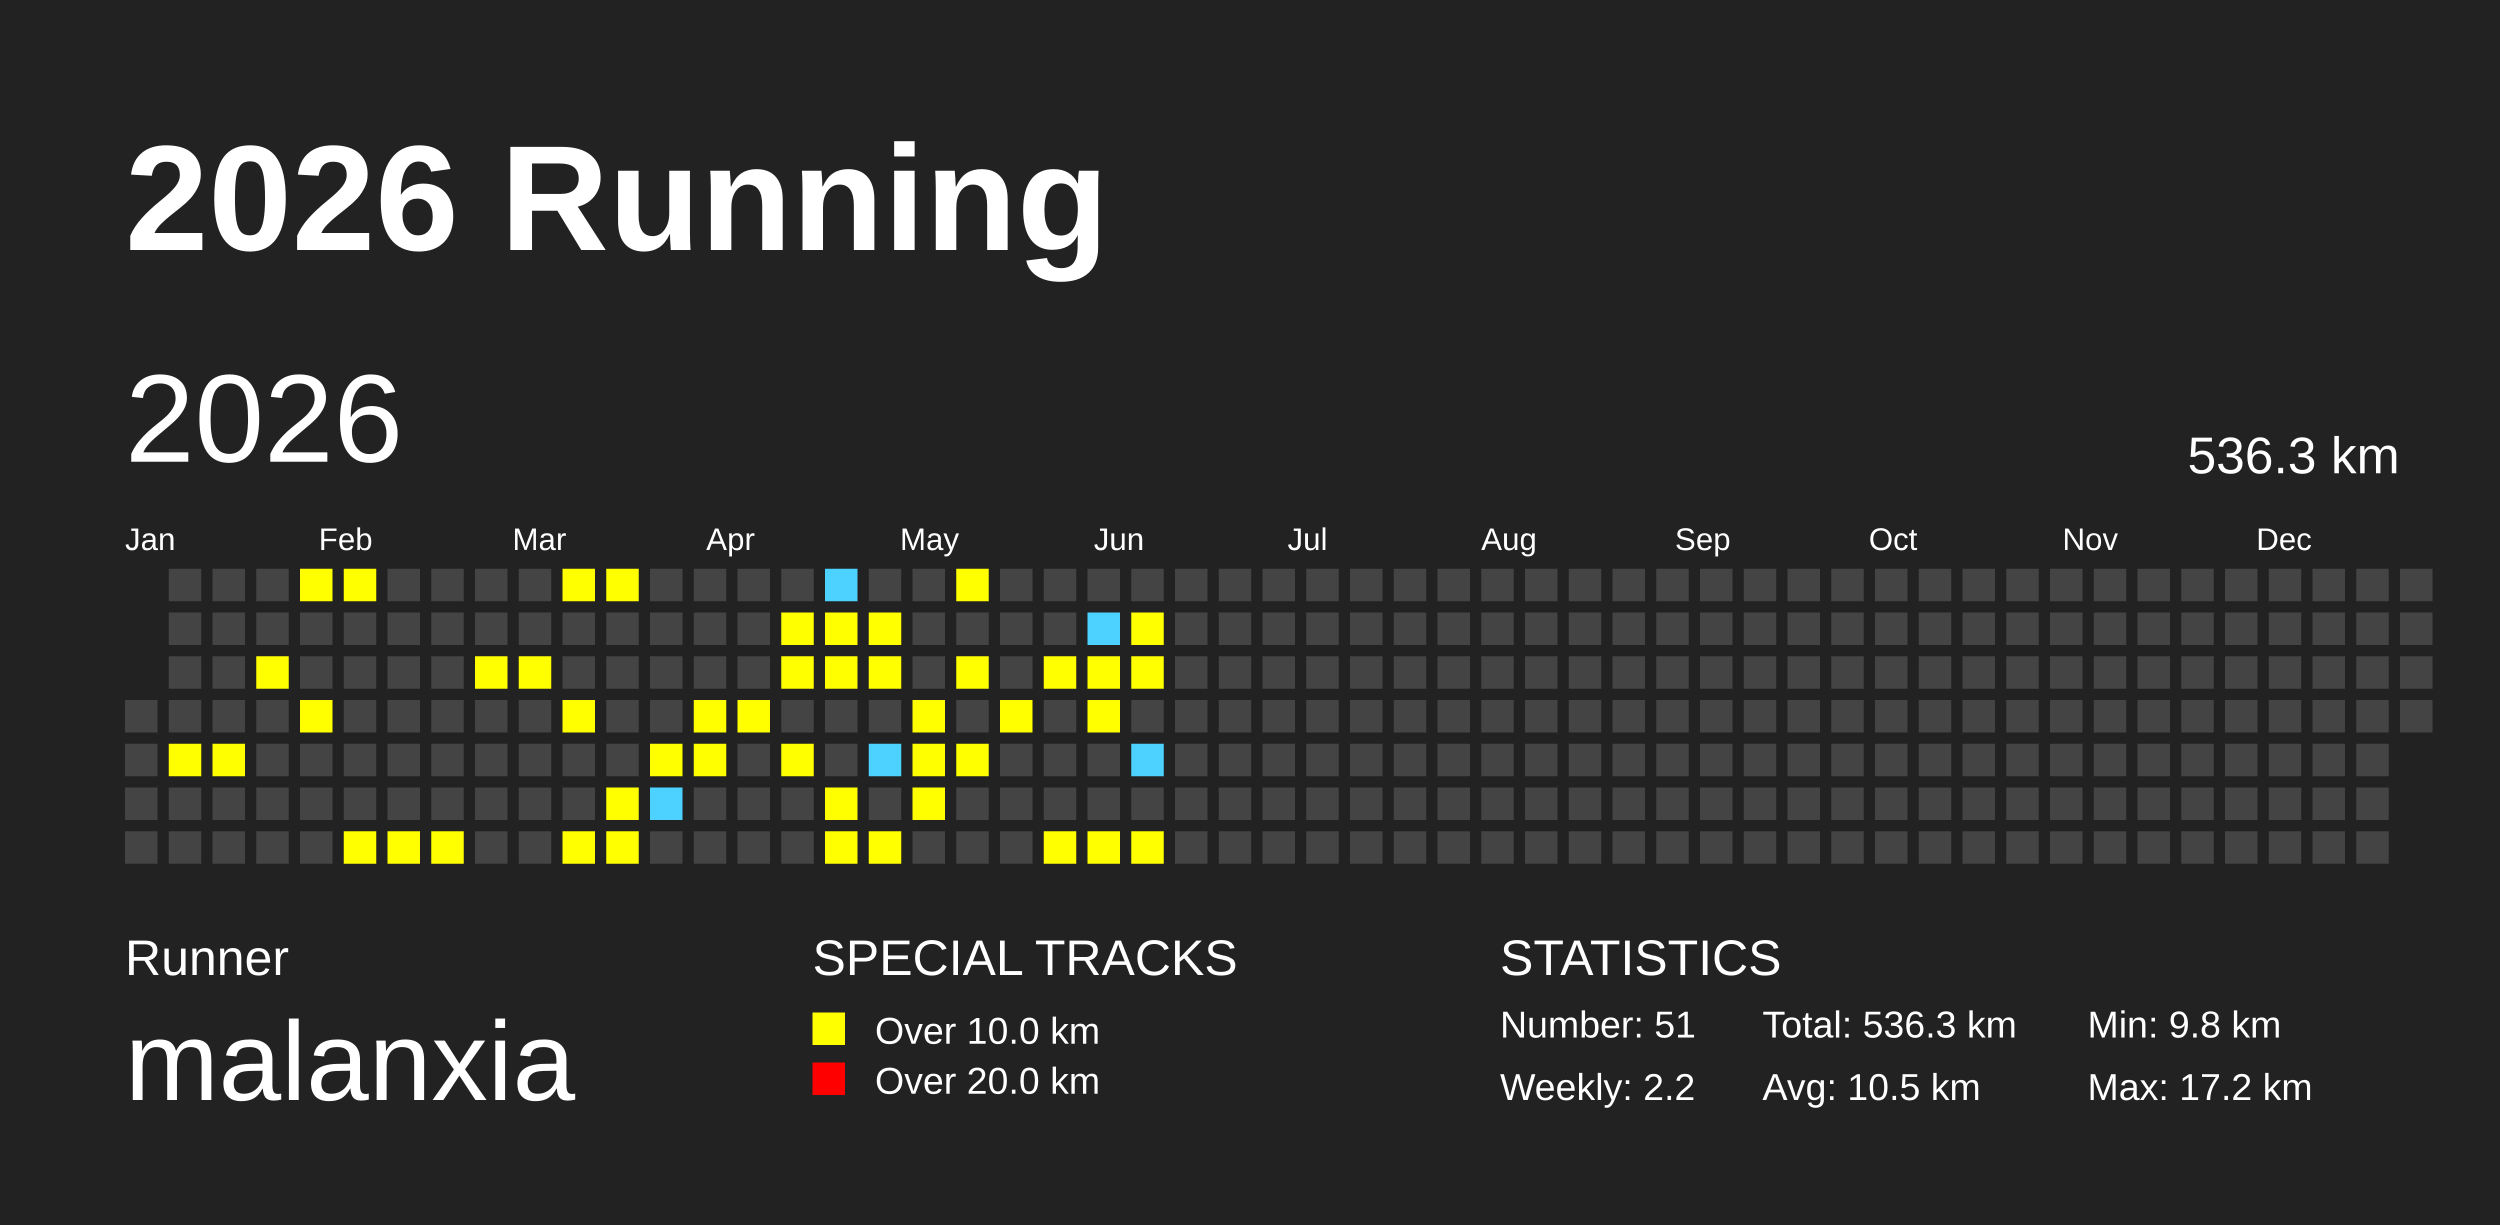
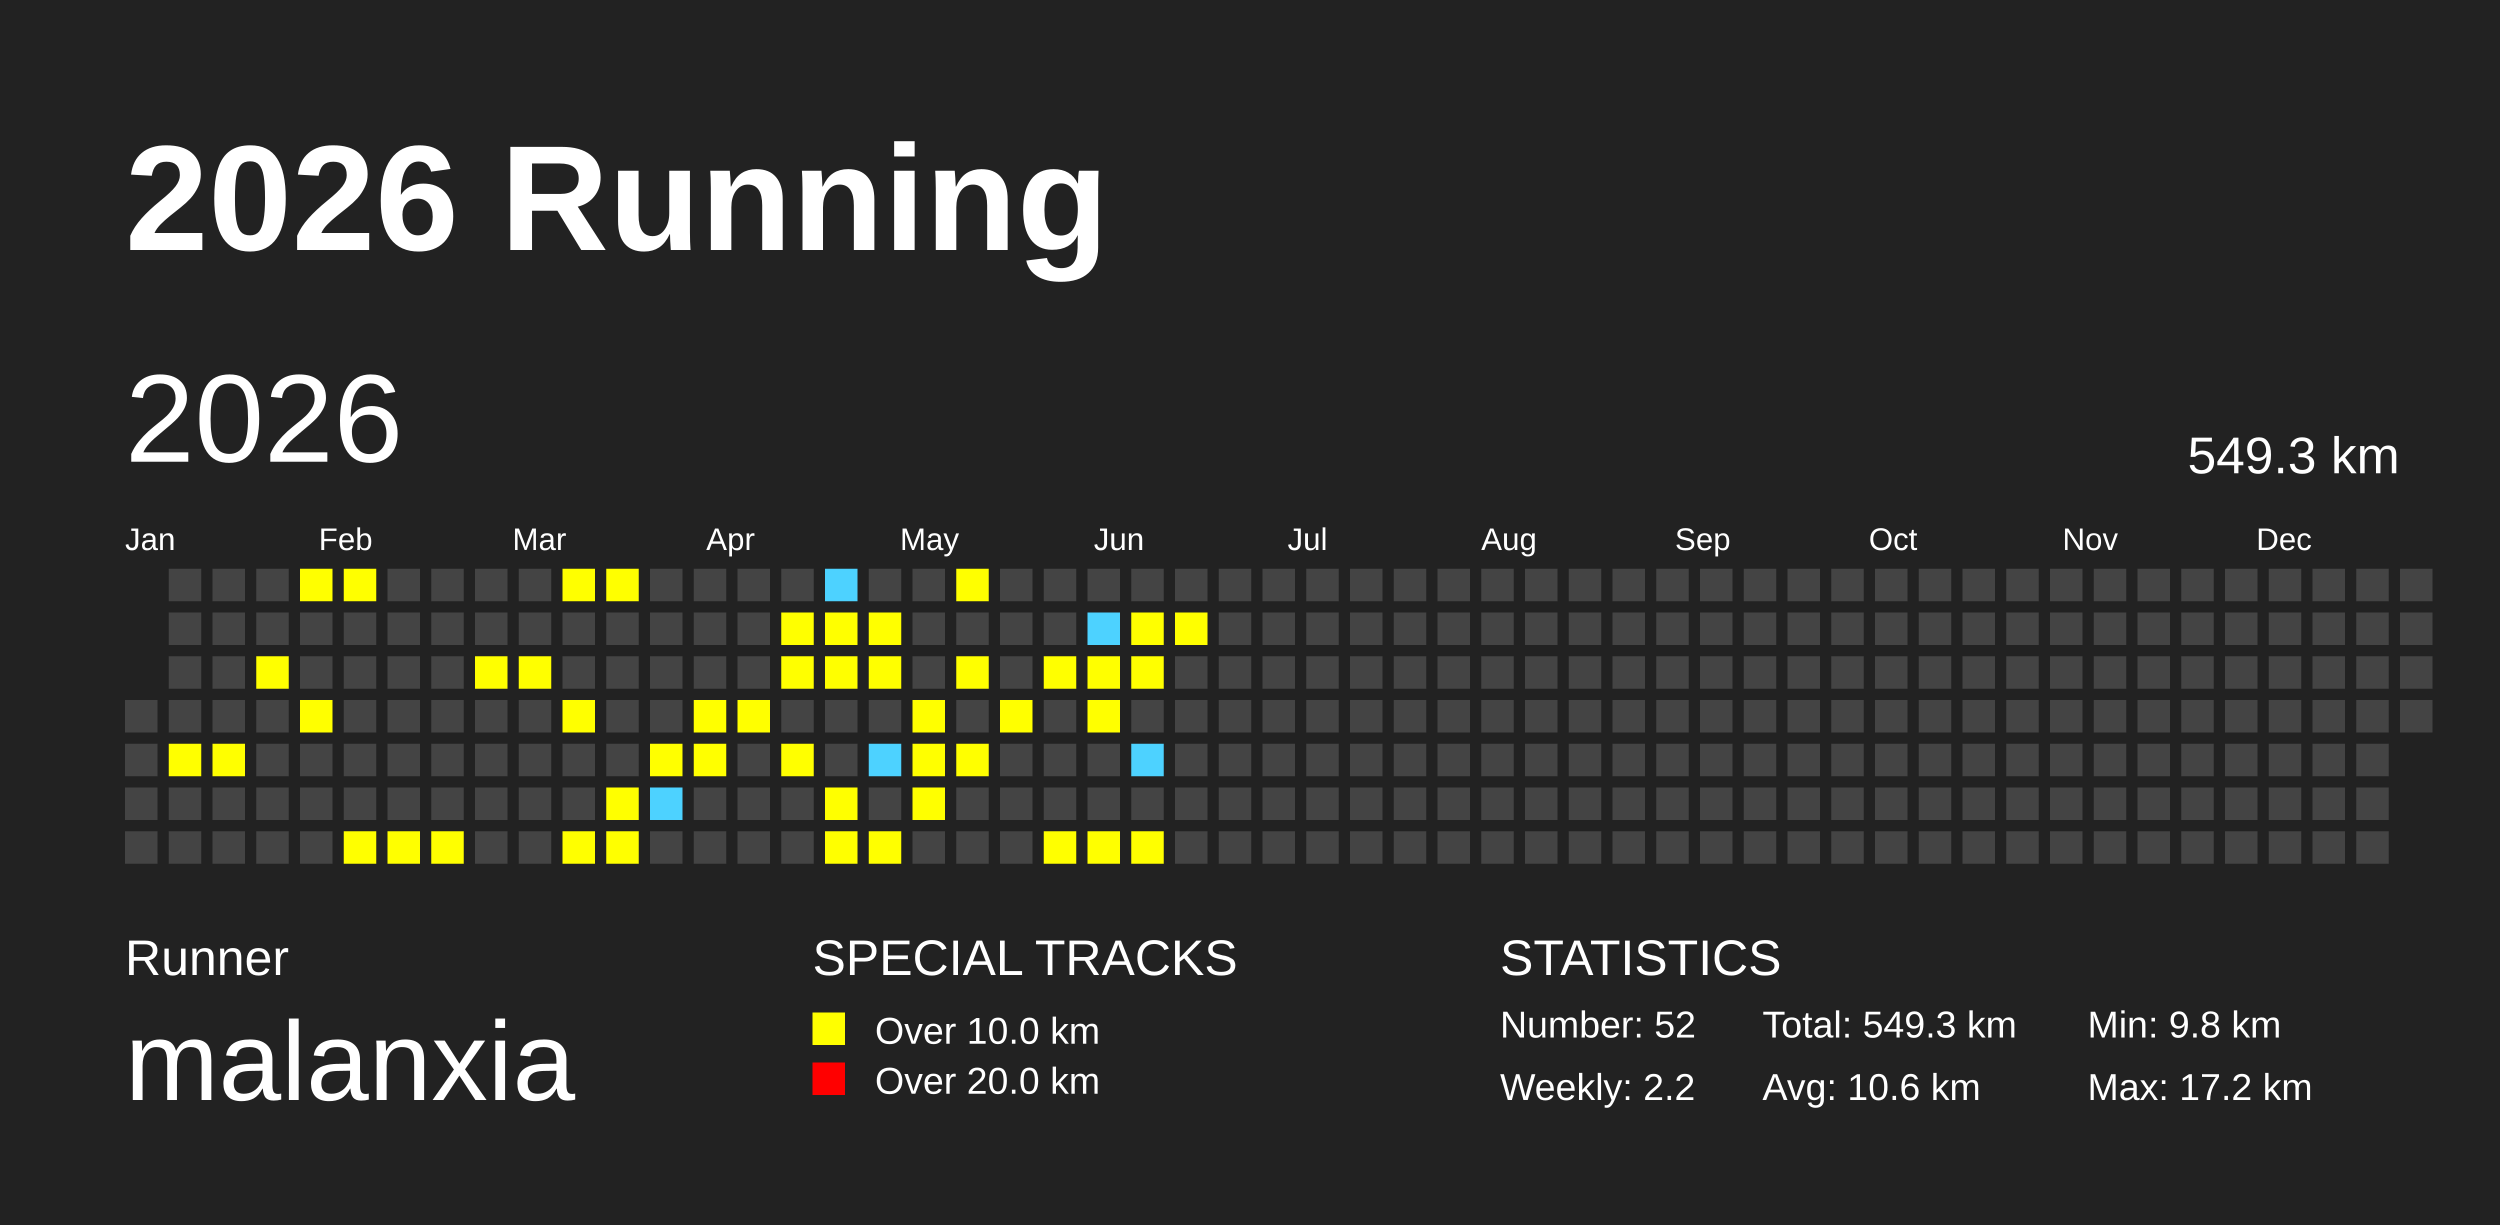
<svg xmlns="http://www.w3.org/2000/svg" baseProfile="full" height="98mm" version="1.1" viewBox="0,0,200,98" width="200mm">
  <defs />
  <rect fill="#222222" height="98" width="200" x="0" y="0" />
  <text fill="#FFFFFF" style="font-size:12px; font-family:Arial; font-weight:bold;" x="10" y="20">2026 Running</text>
  <text fill="#FFFFFF" style="font-size:4px; font-family:Arial" x="10" y="78">Runner</text>
  <text fill="#FFFFFF" style="font-size:9px; font-family:Arial" x="10" y="88">malanxia</text>
  <text fill="#FFFFFF" style="font-size:4px; font-family:Arial" x="65" y="78">SPECIAL TRACKS</text>
  <rect fill="yellow" height="2.6" width="2.6" x="65" y="81" />
  <text fill="#FFFFFF" style="font-size:3px; font-family:Arial" x="70" y="83.5">Over 10.0 km</text>
  <rect fill="red" height="2.6" width="2.6" x="65" y="85" />
  <text fill="#FFFFFF" style="font-size:3px; font-family:Arial" x="70" y="87.5">Over 20.0 km</text>
  <text fill="#FFFFFF" style="font-size:4px; font-family:Arial" x="120" y="78">STATISTICS</text>
-   <text fill="#FFFFFF" style="font-size:3px; font-family:Arial" x="120" y="83">Number: 51</text>
+   <text fill="#FFFFFF" style="font-size:3px; font-family:Arial" x="120" y="83">Number: 52</text>
  <text fill="#FFFFFF" style="font-size:3px; font-family:Arial" x="120" y="88">Weekly: 2.2</text>
-   <text fill="#FFFFFF" style="font-size:3px; font-family:Arial" x="141" y="83">Total: 536.3 km</text>
-   <text fill="#FFFFFF" style="font-size:3px; font-family:Arial" x="141" y="88">Avg: 10.5 km</text>
+   <text fill="#FFFFFF" style="font-size:3px; font-family:Arial" x="141" y="83">Total: 549.3 km</text>
+   <text fill="#FFFFFF" style="font-size:3px; font-family:Arial" x="141" y="88">Avg: 10.6 km</text>
  <text fill="#FFFFFF" style="font-size:3px; font-family:Arial" x="167" y="83">Min: 9.8 km</text>
  <text fill="#FFFFFF" style="font-size:3px; font-family:Arial" x="167" y="88">Max: 17.2 km</text>
  <text dominant-baseline="hanging" fill="#FFFFFF" style="font-size:10.0px; font-family:Arial;" x="10" y="30">2026</text>
-   <text dominant-baseline="hanging" fill="#FFFFFF" style="font-size:4.125px; font-family:Arial;" x="175" y="35">536.3 km</text>
+   <text dominant-baseline="hanging" fill="#FFFFFF" style="font-size:4.125px; font-family:Arial;" x="175" y="35">549.3 km</text>
  <text fill="#FFFFFF" style="font-size:2.5px; font-family:Arial" x="10.0" y="44">Jan</text>
  <text fill="#FFFFFF" style="font-size:2.5px; font-family:Arial" x="25.5" y="44">Feb</text>
  <text fill="#FFFFFF" style="font-size:2.5px; font-family:Arial" x="41.0" y="44">Mar</text>
  <text fill="#FFFFFF" style="font-size:2.5px; font-family:Arial" x="56.5" y="44">Apr</text>
  <text fill="#FFFFFF" style="font-size:2.5px; font-family:Arial" x="72.0" y="44">May</text>
  <text fill="#FFFFFF" style="font-size:2.5px; font-family:Arial" x="87.5" y="44">Jun</text>
  <text fill="#FFFFFF" style="font-size:2.5px; font-family:Arial" x="103.0" y="44">Jul</text>
  <text fill="#FFFFFF" style="font-size:2.5px; font-family:Arial" x="118.5" y="44">Aug</text>
  <text fill="#FFFFFF" style="font-size:2.5px; font-family:Arial" x="134.0" y="44">Sep</text>
  <text fill="#FFFFFF" style="font-size:2.5px; font-family:Arial" x="149.5" y="44">Oct</text>
  <text fill="#FFFFFF" style="font-size:2.5px; font-family:Arial" x="165.0" y="44">Nov</text>
  <text fill="#FFFFFF" style="font-size:2.5px; font-family:Arial" x="180.5" y="44">Dec</text>
  <rect fill="#444444" height="2.6" width="2.6" x="10.0" y="56.0" />
  <rect fill="#444444" height="2.6" width="2.6" x="10.0" y="59.5" />
  <rect fill="#444444" height="2.6" width="2.6" x="10.0" y="63.0" />
  <rect fill="#444444" height="2.6" width="2.6" x="10.0" y="66.5" />
  <rect fill="#444444" height="2.6" width="2.6" x="13.5" y="45.5" />
  <rect fill="#444444" height="2.6" width="2.6" x="13.5" y="49.0" />
  <rect fill="#444444" height="2.6" width="2.6" x="13.5" y="52.5" />
  <rect fill="#444444" height="2.6" width="2.6" x="13.5" y="56.0" />
  <rect fill="yellow" height="2.6" width="2.6" x="13.5" y="59.5" />
  <rect fill="#444444" height="2.6" width="2.6" x="13.5" y="63.0" />
  <rect fill="#444444" height="2.6" width="2.6" x="13.5" y="66.5" />
  <rect fill="#444444" height="2.6" width="2.6" x="17.0" y="45.5" />
  <rect fill="#444444" height="2.6" width="2.6" x="17.0" y="49.0" />
  <rect fill="#444444" height="2.6" width="2.6" x="17.0" y="52.5" />
  <rect fill="#444444" height="2.6" width="2.6" x="17.0" y="56.0" />
  <rect fill="yellow" height="2.6" width="2.6" x="17.0" y="59.5" />
  <rect fill="#444444" height="2.6" width="2.6" x="17.0" y="63.0" />
  <rect fill="#444444" height="2.6" width="2.6" x="17.0" y="66.5" />
  <rect fill="#444444" height="2.6" width="2.6" x="20.5" y="45.5" />
  <rect fill="#444444" height="2.6" width="2.6" x="20.5" y="49.0" />
  <rect fill="yellow" height="2.6" width="2.6" x="20.5" y="52.5" />
  <rect fill="#444444" height="2.6" width="2.6" x="20.5" y="56.0" />
  <rect fill="#444444" height="2.6" width="2.6" x="20.5" y="59.5" />
  <rect fill="#444444" height="2.6" width="2.6" x="20.5" y="63.0" />
  <rect fill="#444444" height="2.6" width="2.6" x="20.5" y="66.5" />
  <rect fill="yellow" height="2.6" width="2.6" x="24.0" y="45.5" />
  <rect fill="#444444" height="2.6" width="2.6" x="24.0" y="49.0" />
  <rect fill="#444444" height="2.6" width="2.6" x="24.0" y="52.5" />
  <rect fill="yellow" height="2.6" width="2.6" x="24.0" y="56.0" />
  <rect fill="#444444" height="2.6" width="2.6" x="24.0" y="59.5" />
  <rect fill="#444444" height="2.6" width="2.6" x="24.0" y="63.0" />
  <rect fill="#444444" height="2.6" width="2.6" x="24.0" y="66.5" />
  <rect fill="yellow" height="2.6" width="2.6" x="27.5" y="45.5" />
  <rect fill="#444444" height="2.6" width="2.6" x="27.5" y="49.0" />
  <rect fill="#444444" height="2.6" width="2.6" x="27.5" y="52.5" />
  <rect fill="#444444" height="2.6" width="2.6" x="27.5" y="56.0" />
  <rect fill="#444444" height="2.6" width="2.6" x="27.5" y="59.5" />
  <rect fill="#444444" height="2.6" width="2.6" x="27.5" y="63.0" />
  <rect fill="yellow" height="2.6" width="2.6" x="27.5" y="66.5" />
  <rect fill="#444444" height="2.6" width="2.6" x="31.0" y="45.5" />
  <rect fill="#444444" height="2.6" width="2.6" x="31.0" y="49.0" />
  <rect fill="#444444" height="2.6" width="2.6" x="31.0" y="52.5" />
  <rect fill="#444444" height="2.6" width="2.6" x="31.0" y="56.0" />
  <rect fill="#444444" height="2.6" width="2.6" x="31.0" y="59.5" />
  <rect fill="#444444" height="2.6" width="2.6" x="31.0" y="63.0" />
  <rect fill="yellow" height="2.6" width="2.6" x="31.0" y="66.5" />
  <rect fill="#444444" height="2.6" width="2.6" x="34.5" y="45.5" />
  <rect fill="#444444" height="2.6" width="2.6" x="34.5" y="49.0" />
  <rect fill="#444444" height="2.6" width="2.6" x="34.5" y="52.5" />
  <rect fill="#444444" height="2.6" width="2.6" x="34.5" y="56.0" />
  <rect fill="#444444" height="2.6" width="2.6" x="34.5" y="59.5" />
  <rect fill="#444444" height="2.6" width="2.6" x="34.5" y="63.0" />
  <rect fill="yellow" height="2.6" width="2.6" x="34.5" y="66.5" />
  <rect fill="#444444" height="2.6" width="2.6" x="38.0" y="45.5" />
  <rect fill="#444444" height="2.6" width="2.6" x="38.0" y="49.0" />
  <rect fill="yellow" height="2.6" width="2.6" x="38.0" y="52.5" />
  <rect fill="#444444" height="2.6" width="2.6" x="38.0" y="56.0" />
  <rect fill="#444444" height="2.6" width="2.6" x="38.0" y="59.5" />
  <rect fill="#444444" height="2.6" width="2.6" x="38.0" y="63.0" />
  <rect fill="#444444" height="2.6" width="2.6" x="38.0" y="66.5" />
  <rect fill="#444444" height="2.6" width="2.6" x="41.5" y="45.5" />
  <rect fill="#444444" height="2.6" width="2.6" x="41.5" y="49.0" />
  <rect fill="yellow" height="2.6" width="2.6" x="41.5" y="52.5" />
  <rect fill="#444444" height="2.6" width="2.6" x="41.5" y="56.0" />
  <rect fill="#444444" height="2.6" width="2.6" x="41.5" y="59.5" />
  <rect fill="#444444" height="2.6" width="2.6" x="41.5" y="63.0" />
  <rect fill="#444444" height="2.6" width="2.6" x="41.5" y="66.5" />
  <rect fill="yellow" height="2.6" width="2.6" x="45.0" y="45.5" />
  <rect fill="#444444" height="2.6" width="2.6" x="45.0" y="49.0" />
  <rect fill="#444444" height="2.6" width="2.6" x="45.0" y="52.5" />
  <rect fill="yellow" height="2.6" width="2.6" x="45.0" y="56.0" />
  <rect fill="#444444" height="2.6" width="2.6" x="45.0" y="59.5" />
  <rect fill="#444444" height="2.6" width="2.6" x="45.0" y="63.0" />
  <rect fill="yellow" height="2.6" width="2.6" x="45.0" y="66.5" />
  <rect fill="yellow" height="2.6" width="2.6" x="48.5" y="45.5" />
  <rect fill="#444444" height="2.6" width="2.6" x="48.5" y="49.0" />
  <rect fill="#444444" height="2.6" width="2.6" x="48.5" y="52.5" />
  <rect fill="#444444" height="2.6" width="2.6" x="48.5" y="56.0" />
  <rect fill="#444444" height="2.6" width="2.6" x="48.5" y="59.5" />
  <rect fill="yellow" height="2.6" width="2.6" x="48.5" y="63.0" />
  <rect fill="yellow" height="2.6" width="2.6" x="48.5" y="66.5" />
  <rect fill="#444444" height="2.6" width="2.6" x="52.0" y="45.5" />
  <rect fill="#444444" height="2.6" width="2.6" x="52.0" y="49.0" />
  <rect fill="#444444" height="2.6" width="2.6" x="52.0" y="52.5" />
  <rect fill="#444444" height="2.6" width="2.6" x="52.0" y="56.0" />
  <rect fill="yellow" height="2.6" width="2.6" x="52.0" y="59.5" />
  <rect fill="#4DD2FF" height="2.6" width="2.6" x="52.0" y="63.0" />
  <rect fill="#444444" height="2.6" width="2.6" x="52.0" y="66.5" />
  <rect fill="#444444" height="2.6" width="2.6" x="55.5" y="45.5" />
  <rect fill="#444444" height="2.6" width="2.6" x="55.5" y="49.0" />
  <rect fill="#444444" height="2.6" width="2.6" x="55.5" y="52.5" />
  <rect fill="yellow" height="2.6" width="2.6" x="55.5" y="56.0" />
  <rect fill="yellow" height="2.6" width="2.6" x="55.5" y="59.5" />
  <rect fill="#444444" height="2.6" width="2.6" x="55.5" y="63.0" />
  <rect fill="#444444" height="2.6" width="2.6" x="55.5" y="66.5" />
  <rect fill="#444444" height="2.6" width="2.6" x="59.0" y="45.5" />
  <rect fill="#444444" height="2.6" width="2.6" x="59.0" y="49.0" />
  <rect fill="#444444" height="2.6" width="2.6" x="59.0" y="52.5" />
  <rect fill="yellow" height="2.6" width="2.6" x="59.0" y="56.0" />
  <rect fill="#444444" height="2.6" width="2.6" x="59.0" y="59.5" />
  <rect fill="#444444" height="2.6" width="2.6" x="59.0" y="63.0" />
  <rect fill="#444444" height="2.6" width="2.6" x="59.0" y="66.5" />
  <rect fill="#444444" height="2.6" width="2.6" x="62.5" y="45.5" />
  <rect fill="yellow" height="2.6" width="2.6" x="62.5" y="49.0" />
  <rect fill="yellow" height="2.6" width="2.6" x="62.5" y="52.5" />
  <rect fill="#444444" height="2.6" width="2.6" x="62.5" y="56.0" />
  <rect fill="yellow" height="2.6" width="2.6" x="62.5" y="59.5" />
  <rect fill="#444444" height="2.6" width="2.6" x="62.5" y="63.0" />
  <rect fill="#444444" height="2.6" width="2.6" x="62.5" y="66.5" />
  <rect fill="#4DD2FF" height="2.6" width="2.6" x="66.0" y="45.5" />
  <rect fill="yellow" height="2.6" width="2.6" x="66.0" y="49.0" />
  <rect fill="yellow" height="2.6" width="2.6" x="66.0" y="52.5" />
  <rect fill="#444444" height="2.6" width="2.6" x="66.0" y="56.0" />
  <rect fill="#444444" height="2.6" width="2.6" x="66.0" y="59.5" />
  <rect fill="yellow" height="2.6" width="2.6" x="66.0" y="63.0" />
  <rect fill="yellow" height="2.6" width="2.6" x="66.0" y="66.5" />
  <rect fill="#444444" height="2.6" width="2.6" x="69.5" y="45.5" />
  <rect fill="yellow" height="2.6" width="2.6" x="69.5" y="49.0" />
  <rect fill="yellow" height="2.6" width="2.6" x="69.5" y="52.5" />
  <rect fill="#444444" height="2.6" width="2.6" x="69.5" y="56.0" />
  <rect fill="#4DD2FF" height="2.6" width="2.6" x="69.5" y="59.5" />
  <rect fill="#444444" height="2.6" width="2.6" x="69.5" y="63.0" />
  <rect fill="yellow" height="2.6" width="2.6" x="69.5" y="66.5" />
  <rect fill="#444444" height="2.6" width="2.6" x="73.0" y="45.5" />
  <rect fill="#444444" height="2.6" width="2.6" x="73.0" y="49.0" />
  <rect fill="#444444" height="2.6" width="2.6" x="73.0" y="52.5" />
  <rect fill="yellow" height="2.6" width="2.6" x="73.0" y="56.0" />
  <rect fill="yellow" height="2.6" width="2.6" x="73.0" y="59.5" />
  <rect fill="yellow" height="2.6" width="2.6" x="73.0" y="63.0" />
  <rect fill="#444444" height="2.6" width="2.6" x="73.0" y="66.5" />
  <rect fill="yellow" height="2.6" width="2.6" x="76.5" y="45.5" />
  <rect fill="#444444" height="2.6" width="2.6" x="76.5" y="49.0" />
  <rect fill="yellow" height="2.6" width="2.6" x="76.5" y="52.5" />
  <rect fill="#444444" height="2.6" width="2.6" x="76.5" y="56.0" />
  <rect fill="yellow" height="2.6" width="2.6" x="76.5" y="59.5" />
  <rect fill="#444444" height="2.6" width="2.6" x="76.5" y="63.0" />
  <rect fill="#444444" height="2.6" width="2.6" x="76.5" y="66.5" />
  <rect fill="#444444" height="2.6" width="2.6" x="80.0" y="45.5" />
  <rect fill="#444444" height="2.6" width="2.6" x="80.0" y="49.0" />
  <rect fill="#444444" height="2.6" width="2.6" x="80.0" y="52.5" />
  <rect fill="yellow" height="2.6" width="2.6" x="80.0" y="56.0" />
  <rect fill="#444444" height="2.6" width="2.6" x="80.0" y="59.5" />
  <rect fill="#444444" height="2.6" width="2.6" x="80.0" y="63.0" />
  <rect fill="#444444" height="2.6" width="2.6" x="80.0" y="66.5" />
  <rect fill="#444444" height="2.6" width="2.6" x="83.5" y="45.5" />
  <rect fill="#444444" height="2.6" width="2.6" x="83.5" y="49.0" />
  <rect fill="yellow" height="2.6" width="2.6" x="83.5" y="52.5" />
  <rect fill="#444444" height="2.6" width="2.6" x="83.5" y="56.0" />
  <rect fill="#444444" height="2.6" width="2.6" x="83.5" y="59.5" />
  <rect fill="#444444" height="2.6" width="2.6" x="83.5" y="63.0" />
  <rect fill="yellow" height="2.6" width="2.6" x="83.5" y="66.5" />
  <rect fill="#444444" height="2.6" width="2.6" x="87.0" y="45.5" />
  <rect fill="#4DD2FF" height="2.6" width="2.6" x="87.0" y="49.0" />
  <rect fill="yellow" height="2.6" width="2.6" x="87.0" y="52.5" />
  <rect fill="yellow" height="2.6" width="2.6" x="87.0" y="56.0" />
  <rect fill="#444444" height="2.6" width="2.6" x="87.0" y="59.5" />
  <rect fill="#444444" height="2.6" width="2.6" x="87.0" y="63.0" />
  <rect fill="yellow" height="2.6" width="2.6" x="87.0" y="66.5" />
  <rect fill="#444444" height="2.6" width="2.6" x="90.5" y="45.5" />
  <rect fill="yellow" height="2.6" width="2.6" x="90.5" y="49.0" />
  <rect fill="yellow" height="2.6" width="2.6" x="90.5" y="52.5" />
  <rect fill="#444444" height="2.6" width="2.6" x="90.5" y="56.0" />
  <rect fill="#4DD2FF" height="2.6" width="2.6" x="90.5" y="59.5" />
  <rect fill="#444444" height="2.6" width="2.6" x="90.5" y="63.0" />
  <rect fill="yellow" height="2.6" width="2.6" x="90.5" y="66.5" />
  <rect fill="#444444" height="2.6" width="2.6" x="94.0" y="45.5" />
-   <rect fill="#444444" height="2.6" width="2.6" x="94.0" y="49.0" />
+   <rect fill="yellow" height="2.6" width="2.6" x="94.0" y="49.0" />
  <rect fill="#444444" height="2.6" width="2.6" x="94.0" y="52.5" />
  <rect fill="#444444" height="2.6" width="2.6" x="94.0" y="56.0" />
  <rect fill="#444444" height="2.6" width="2.6" x="94.0" y="59.5" />
  <rect fill="#444444" height="2.6" width="2.6" x="94.0" y="63.0" />
  <rect fill="#444444" height="2.6" width="2.6" x="94.0" y="66.5" />
  <rect fill="#444444" height="2.6" width="2.6" x="97.5" y="45.5" />
  <rect fill="#444444" height="2.6" width="2.6" x="97.5" y="49.0" />
  <rect fill="#444444" height="2.6" width="2.6" x="97.5" y="52.5" />
  <rect fill="#444444" height="2.6" width="2.6" x="97.5" y="56.0" />
  <rect fill="#444444" height="2.6" width="2.6" x="97.5" y="59.5" />
  <rect fill="#444444" height="2.6" width="2.6" x="97.5" y="63.0" />
  <rect fill="#444444" height="2.6" width="2.6" x="97.5" y="66.5" />
  <rect fill="#444444" height="2.6" width="2.6" x="101.0" y="45.5" />
  <rect fill="#444444" height="2.6" width="2.6" x="101.0" y="49.0" />
  <rect fill="#444444" height="2.6" width="2.6" x="101.0" y="52.5" />
  <rect fill="#444444" height="2.6" width="2.6" x="101.0" y="56.0" />
  <rect fill="#444444" height="2.6" width="2.6" x="101.0" y="59.5" />
  <rect fill="#444444" height="2.6" width="2.6" x="101.0" y="63.0" />
  <rect fill="#444444" height="2.6" width="2.6" x="101.0" y="66.5" />
  <rect fill="#444444" height="2.6" width="2.6" x="104.5" y="45.5" />
  <rect fill="#444444" height="2.6" width="2.6" x="104.5" y="49.0" />
  <rect fill="#444444" height="2.6" width="2.6" x="104.5" y="52.5" />
  <rect fill="#444444" height="2.6" width="2.6" x="104.5" y="56.0" />
  <rect fill="#444444" height="2.6" width="2.6" x="104.5" y="59.5" />
  <rect fill="#444444" height="2.6" width="2.6" x="104.5" y="63.0" />
  <rect fill="#444444" height="2.6" width="2.6" x="104.5" y="66.5" />
  <rect fill="#444444" height="2.6" width="2.6" x="108.0" y="45.5" />
  <rect fill="#444444" height="2.6" width="2.6" x="108.0" y="49.0" />
  <rect fill="#444444" height="2.6" width="2.6" x="108.0" y="52.5" />
  <rect fill="#444444" height="2.6" width="2.6" x="108.0" y="56.0" />
  <rect fill="#444444" height="2.6" width="2.6" x="108.0" y="59.5" />
  <rect fill="#444444" height="2.6" width="2.6" x="108.0" y="63.0" />
  <rect fill="#444444" height="2.6" width="2.6" x="108.0" y="66.5" />
  <rect fill="#444444" height="2.6" width="2.6" x="111.5" y="45.5" />
  <rect fill="#444444" height="2.6" width="2.6" x="111.5" y="49.0" />
  <rect fill="#444444" height="2.6" width="2.6" x="111.5" y="52.5" />
  <rect fill="#444444" height="2.6" width="2.6" x="111.5" y="56.0" />
  <rect fill="#444444" height="2.6" width="2.6" x="111.5" y="59.5" />
  <rect fill="#444444" height="2.6" width="2.6" x="111.5" y="63.0" />
  <rect fill="#444444" height="2.6" width="2.6" x="111.5" y="66.5" />
  <rect fill="#444444" height="2.6" width="2.6" x="115.0" y="45.5" />
  <rect fill="#444444" height="2.6" width="2.6" x="115.0" y="49.0" />
  <rect fill="#444444" height="2.6" width="2.6" x="115.0" y="52.5" />
  <rect fill="#444444" height="2.6" width="2.6" x="115.0" y="56.0" />
  <rect fill="#444444" height="2.6" width="2.6" x="115.0" y="59.5" />
  <rect fill="#444444" height="2.6" width="2.6" x="115.0" y="63.0" />
  <rect fill="#444444" height="2.6" width="2.6" x="115.0" y="66.5" />
  <rect fill="#444444" height="2.6" width="2.6" x="118.5" y="45.5" />
  <rect fill="#444444" height="2.6" width="2.6" x="118.5" y="49.0" />
  <rect fill="#444444" height="2.6" width="2.6" x="118.5" y="52.5" />
  <rect fill="#444444" height="2.6" width="2.6" x="118.5" y="56.0" />
  <rect fill="#444444" height="2.6" width="2.6" x="118.5" y="59.5" />
  <rect fill="#444444" height="2.6" width="2.6" x="118.5" y="63.0" />
  <rect fill="#444444" height="2.6" width="2.6" x="118.5" y="66.5" />
  <rect fill="#444444" height="2.6" width="2.6" x="122.0" y="45.5" />
  <rect fill="#444444" height="2.6" width="2.6" x="122.0" y="49.0" />
  <rect fill="#444444" height="2.6" width="2.6" x="122.0" y="52.5" />
  <rect fill="#444444" height="2.6" width="2.6" x="122.0" y="56.0" />
  <rect fill="#444444" height="2.6" width="2.6" x="122.0" y="59.5" />
  <rect fill="#444444" height="2.6" width="2.6" x="122.0" y="63.0" />
  <rect fill="#444444" height="2.6" width="2.6" x="122.0" y="66.5" />
  <rect fill="#444444" height="2.6" width="2.6" x="125.5" y="45.5" />
  <rect fill="#444444" height="2.6" width="2.6" x="125.5" y="49.0" />
  <rect fill="#444444" height="2.6" width="2.6" x="125.5" y="52.5" />
  <rect fill="#444444" height="2.6" width="2.6" x="125.5" y="56.0" />
  <rect fill="#444444" height="2.6" width="2.6" x="125.5" y="59.5" />
  <rect fill="#444444" height="2.6" width="2.6" x="125.5" y="63.0" />
  <rect fill="#444444" height="2.6" width="2.6" x="125.5" y="66.5" />
  <rect fill="#444444" height="2.6" width="2.6" x="129.0" y="45.5" />
  <rect fill="#444444" height="2.6" width="2.6" x="129.0" y="49.0" />
  <rect fill="#444444" height="2.6" width="2.6" x="129.0" y="52.5" />
  <rect fill="#444444" height="2.6" width="2.6" x="129.0" y="56.0" />
  <rect fill="#444444" height="2.6" width="2.6" x="129.0" y="59.5" />
  <rect fill="#444444" height="2.6" width="2.6" x="129.0" y="63.0" />
  <rect fill="#444444" height="2.6" width="2.6" x="129.0" y="66.5" />
  <rect fill="#444444" height="2.6" width="2.6" x="132.5" y="45.5" />
  <rect fill="#444444" height="2.6" width="2.6" x="132.5" y="49.0" />
  <rect fill="#444444" height="2.6" width="2.6" x="132.5" y="52.5" />
  <rect fill="#444444" height="2.6" width="2.6" x="132.5" y="56.0" />
  <rect fill="#444444" height="2.6" width="2.6" x="132.5" y="59.5" />
  <rect fill="#444444" height="2.6" width="2.6" x="132.5" y="63.0" />
  <rect fill="#444444" height="2.6" width="2.6" x="132.5" y="66.5" />
  <rect fill="#444444" height="2.6" width="2.6" x="136.0" y="45.5" />
  <rect fill="#444444" height="2.6" width="2.6" x="136.0" y="49.0" />
  <rect fill="#444444" height="2.6" width="2.6" x="136.0" y="52.5" />
  <rect fill="#444444" height="2.6" width="2.6" x="136.0" y="56.0" />
  <rect fill="#444444" height="2.6" width="2.6" x="136.0" y="59.5" />
  <rect fill="#444444" height="2.6" width="2.6" x="136.0" y="63.0" />
  <rect fill="#444444" height="2.6" width="2.6" x="136.0" y="66.5" />
  <rect fill="#444444" height="2.6" width="2.6" x="139.5" y="45.5" />
  <rect fill="#444444" height="2.6" width="2.6" x="139.5" y="49.0" />
  <rect fill="#444444" height="2.6" width="2.6" x="139.5" y="52.5" />
  <rect fill="#444444" height="2.6" width="2.6" x="139.5" y="56.0" />
  <rect fill="#444444" height="2.6" width="2.6" x="139.5" y="59.5" />
  <rect fill="#444444" height="2.6" width="2.6" x="139.5" y="63.0" />
  <rect fill="#444444" height="2.6" width="2.6" x="139.5" y="66.5" />
  <rect fill="#444444" height="2.6" width="2.6" x="143.0" y="45.5" />
  <rect fill="#444444" height="2.6" width="2.6" x="143.0" y="49.0" />
  <rect fill="#444444" height="2.6" width="2.6" x="143.0" y="52.5" />
  <rect fill="#444444" height="2.6" width="2.6" x="143.0" y="56.0" />
  <rect fill="#444444" height="2.6" width="2.6" x="143.0" y="59.5" />
  <rect fill="#444444" height="2.6" width="2.6" x="143.0" y="63.0" />
  <rect fill="#444444" height="2.6" width="2.6" x="143.0" y="66.5" />
  <rect fill="#444444" height="2.6" width="2.6" x="146.5" y="45.5" />
  <rect fill="#444444" height="2.6" width="2.6" x="146.5" y="49.0" />
  <rect fill="#444444" height="2.6" width="2.6" x="146.5" y="52.5" />
  <rect fill="#444444" height="2.6" width="2.6" x="146.5" y="56.0" />
  <rect fill="#444444" height="2.6" width="2.6" x="146.5" y="59.5" />
  <rect fill="#444444" height="2.6" width="2.6" x="146.5" y="63.0" />
  <rect fill="#444444" height="2.6" width="2.6" x="146.5" y="66.5" />
  <rect fill="#444444" height="2.6" width="2.6" x="150.0" y="45.5" />
  <rect fill="#444444" height="2.6" width="2.6" x="150.0" y="49.0" />
  <rect fill="#444444" height="2.6" width="2.6" x="150.0" y="52.5" />
  <rect fill="#444444" height="2.6" width="2.6" x="150.0" y="56.0" />
  <rect fill="#444444" height="2.6" width="2.6" x="150.0" y="59.5" />
  <rect fill="#444444" height="2.6" width="2.6" x="150.0" y="63.0" />
  <rect fill="#444444" height="2.6" width="2.6" x="150.0" y="66.5" />
  <rect fill="#444444" height="2.6" width="2.6" x="153.5" y="45.5" />
  <rect fill="#444444" height="2.6" width="2.6" x="153.5" y="49.0" />
  <rect fill="#444444" height="2.6" width="2.6" x="153.5" y="52.5" />
  <rect fill="#444444" height="2.6" width="2.6" x="153.5" y="56.0" />
  <rect fill="#444444" height="2.6" width="2.6" x="153.5" y="59.5" />
  <rect fill="#444444" height="2.6" width="2.6" x="153.5" y="63.0" />
  <rect fill="#444444" height="2.6" width="2.6" x="153.5" y="66.5" />
  <rect fill="#444444" height="2.6" width="2.6" x="157.0" y="45.5" />
  <rect fill="#444444" height="2.6" width="2.6" x="157.0" y="49.0" />
  <rect fill="#444444" height="2.6" width="2.6" x="157.0" y="52.5" />
  <rect fill="#444444" height="2.6" width="2.6" x="157.0" y="56.0" />
  <rect fill="#444444" height="2.6" width="2.6" x="157.0" y="59.5" />
  <rect fill="#444444" height="2.6" width="2.6" x="157.0" y="63.0" />
  <rect fill="#444444" height="2.6" width="2.6" x="157.0" y="66.5" />
  <rect fill="#444444" height="2.6" width="2.6" x="160.5" y="45.5" />
  <rect fill="#444444" height="2.6" width="2.6" x="160.5" y="49.0" />
  <rect fill="#444444" height="2.6" width="2.6" x="160.5" y="52.5" />
  <rect fill="#444444" height="2.6" width="2.6" x="160.5" y="56.0" />
  <rect fill="#444444" height="2.6" width="2.6" x="160.5" y="59.5" />
  <rect fill="#444444" height="2.6" width="2.6" x="160.5" y="63.0" />
  <rect fill="#444444" height="2.6" width="2.6" x="160.5" y="66.5" />
  <rect fill="#444444" height="2.6" width="2.6" x="164.0" y="45.5" />
  <rect fill="#444444" height="2.6" width="2.6" x="164.0" y="49.0" />
  <rect fill="#444444" height="2.6" width="2.6" x="164.0" y="52.5" />
  <rect fill="#444444" height="2.6" width="2.6" x="164.0" y="56.0" />
  <rect fill="#444444" height="2.6" width="2.6" x="164.0" y="59.5" />
  <rect fill="#444444" height="2.6" width="2.6" x="164.0" y="63.0" />
  <rect fill="#444444" height="2.6" width="2.6" x="164.0" y="66.5" />
  <rect fill="#444444" height="2.6" width="2.6" x="167.5" y="45.5" />
  <rect fill="#444444" height="2.6" width="2.6" x="167.5" y="49.0" />
  <rect fill="#444444" height="2.6" width="2.6" x="167.5" y="52.5" />
  <rect fill="#444444" height="2.6" width="2.6" x="167.5" y="56.0" />
  <rect fill="#444444" height="2.6" width="2.6" x="167.5" y="59.5" />
  <rect fill="#444444" height="2.6" width="2.6" x="167.5" y="63.0" />
  <rect fill="#444444" height="2.6" width="2.6" x="167.5" y="66.5" />
  <rect fill="#444444" height="2.6" width="2.6" x="171.0" y="45.5" />
  <rect fill="#444444" height="2.6" width="2.6" x="171.0" y="49.0" />
  <rect fill="#444444" height="2.6" width="2.6" x="171.0" y="52.5" />
  <rect fill="#444444" height="2.6" width="2.6" x="171.0" y="56.0" />
  <rect fill="#444444" height="2.6" width="2.6" x="171.0" y="59.5" />
  <rect fill="#444444" height="2.6" width="2.6" x="171.0" y="63.0" />
  <rect fill="#444444" height="2.6" width="2.6" x="171.0" y="66.5" />
  <rect fill="#444444" height="2.6" width="2.6" x="174.5" y="45.5" />
  <rect fill="#444444" height="2.6" width="2.6" x="174.5" y="49.0" />
  <rect fill="#444444" height="2.6" width="2.6" x="174.5" y="52.5" />
  <rect fill="#444444" height="2.6" width="2.6" x="174.5" y="56.0" />
  <rect fill="#444444" height="2.6" width="2.6" x="174.5" y="59.5" />
  <rect fill="#444444" height="2.6" width="2.6" x="174.5" y="63.0" />
  <rect fill="#444444" height="2.6" width="2.6" x="174.5" y="66.5" />
  <rect fill="#444444" height="2.6" width="2.6" x="178.0" y="45.5" />
  <rect fill="#444444" height="2.6" width="2.6" x="178.0" y="49.0" />
  <rect fill="#444444" height="2.6" width="2.6" x="178.0" y="52.5" />
  <rect fill="#444444" height="2.6" width="2.6" x="178.0" y="56.0" />
  <rect fill="#444444" height="2.6" width="2.6" x="178.0" y="59.5" />
  <rect fill="#444444" height="2.6" width="2.6" x="178.0" y="63.0" />
  <rect fill="#444444" height="2.6" width="2.6" x="178.0" y="66.5" />
  <rect fill="#444444" height="2.6" width="2.6" x="181.5" y="45.5" />
  <rect fill="#444444" height="2.6" width="2.6" x="181.5" y="49.0" />
  <rect fill="#444444" height="2.6" width="2.6" x="181.5" y="52.5" />
  <rect fill="#444444" height="2.6" width="2.6" x="181.5" y="56.0" />
  <rect fill="#444444" height="2.6" width="2.6" x="181.5" y="59.5" />
  <rect fill="#444444" height="2.6" width="2.6" x="181.5" y="63.0" />
  <rect fill="#444444" height="2.6" width="2.6" x="181.5" y="66.5" />
  <rect fill="#444444" height="2.6" width="2.6" x="185.0" y="45.5" />
  <rect fill="#444444" height="2.6" width="2.6" x="185.0" y="49.0" />
  <rect fill="#444444" height="2.6" width="2.6" x="185.0" y="52.5" />
  <rect fill="#444444" height="2.6" width="2.6" x="185.0" y="56.0" />
  <rect fill="#444444" height="2.6" width="2.6" x="185.0" y="59.5" />
  <rect fill="#444444" height="2.6" width="2.6" x="185.0" y="63.0" />
  <rect fill="#444444" height="2.6" width="2.6" x="185.0" y="66.5" />
  <rect fill="#444444" height="2.6" width="2.6" x="188.5" y="45.5" />
  <rect fill="#444444" height="2.6" width="2.6" x="188.5" y="49.0" />
  <rect fill="#444444" height="2.6" width="2.6" x="188.5" y="52.5" />
  <rect fill="#444444" height="2.6" width="2.6" x="188.5" y="56.0" />
  <rect fill="#444444" height="2.6" width="2.6" x="188.5" y="59.5" />
  <rect fill="#444444" height="2.6" width="2.6" x="188.5" y="63.0" />
  <rect fill="#444444" height="2.6" width="2.6" x="188.5" y="66.5" />
  <rect fill="#444444" height="2.6" width="2.6" x="192.0" y="45.5" />
  <rect fill="#444444" height="2.6" width="2.6" x="192.0" y="49.0" />
  <rect fill="#444444" height="2.6" width="2.6" x="192.0" y="52.5" />
  <rect fill="#444444" height="2.6" width="2.6" x="192.0" y="56.0" />
</svg>
